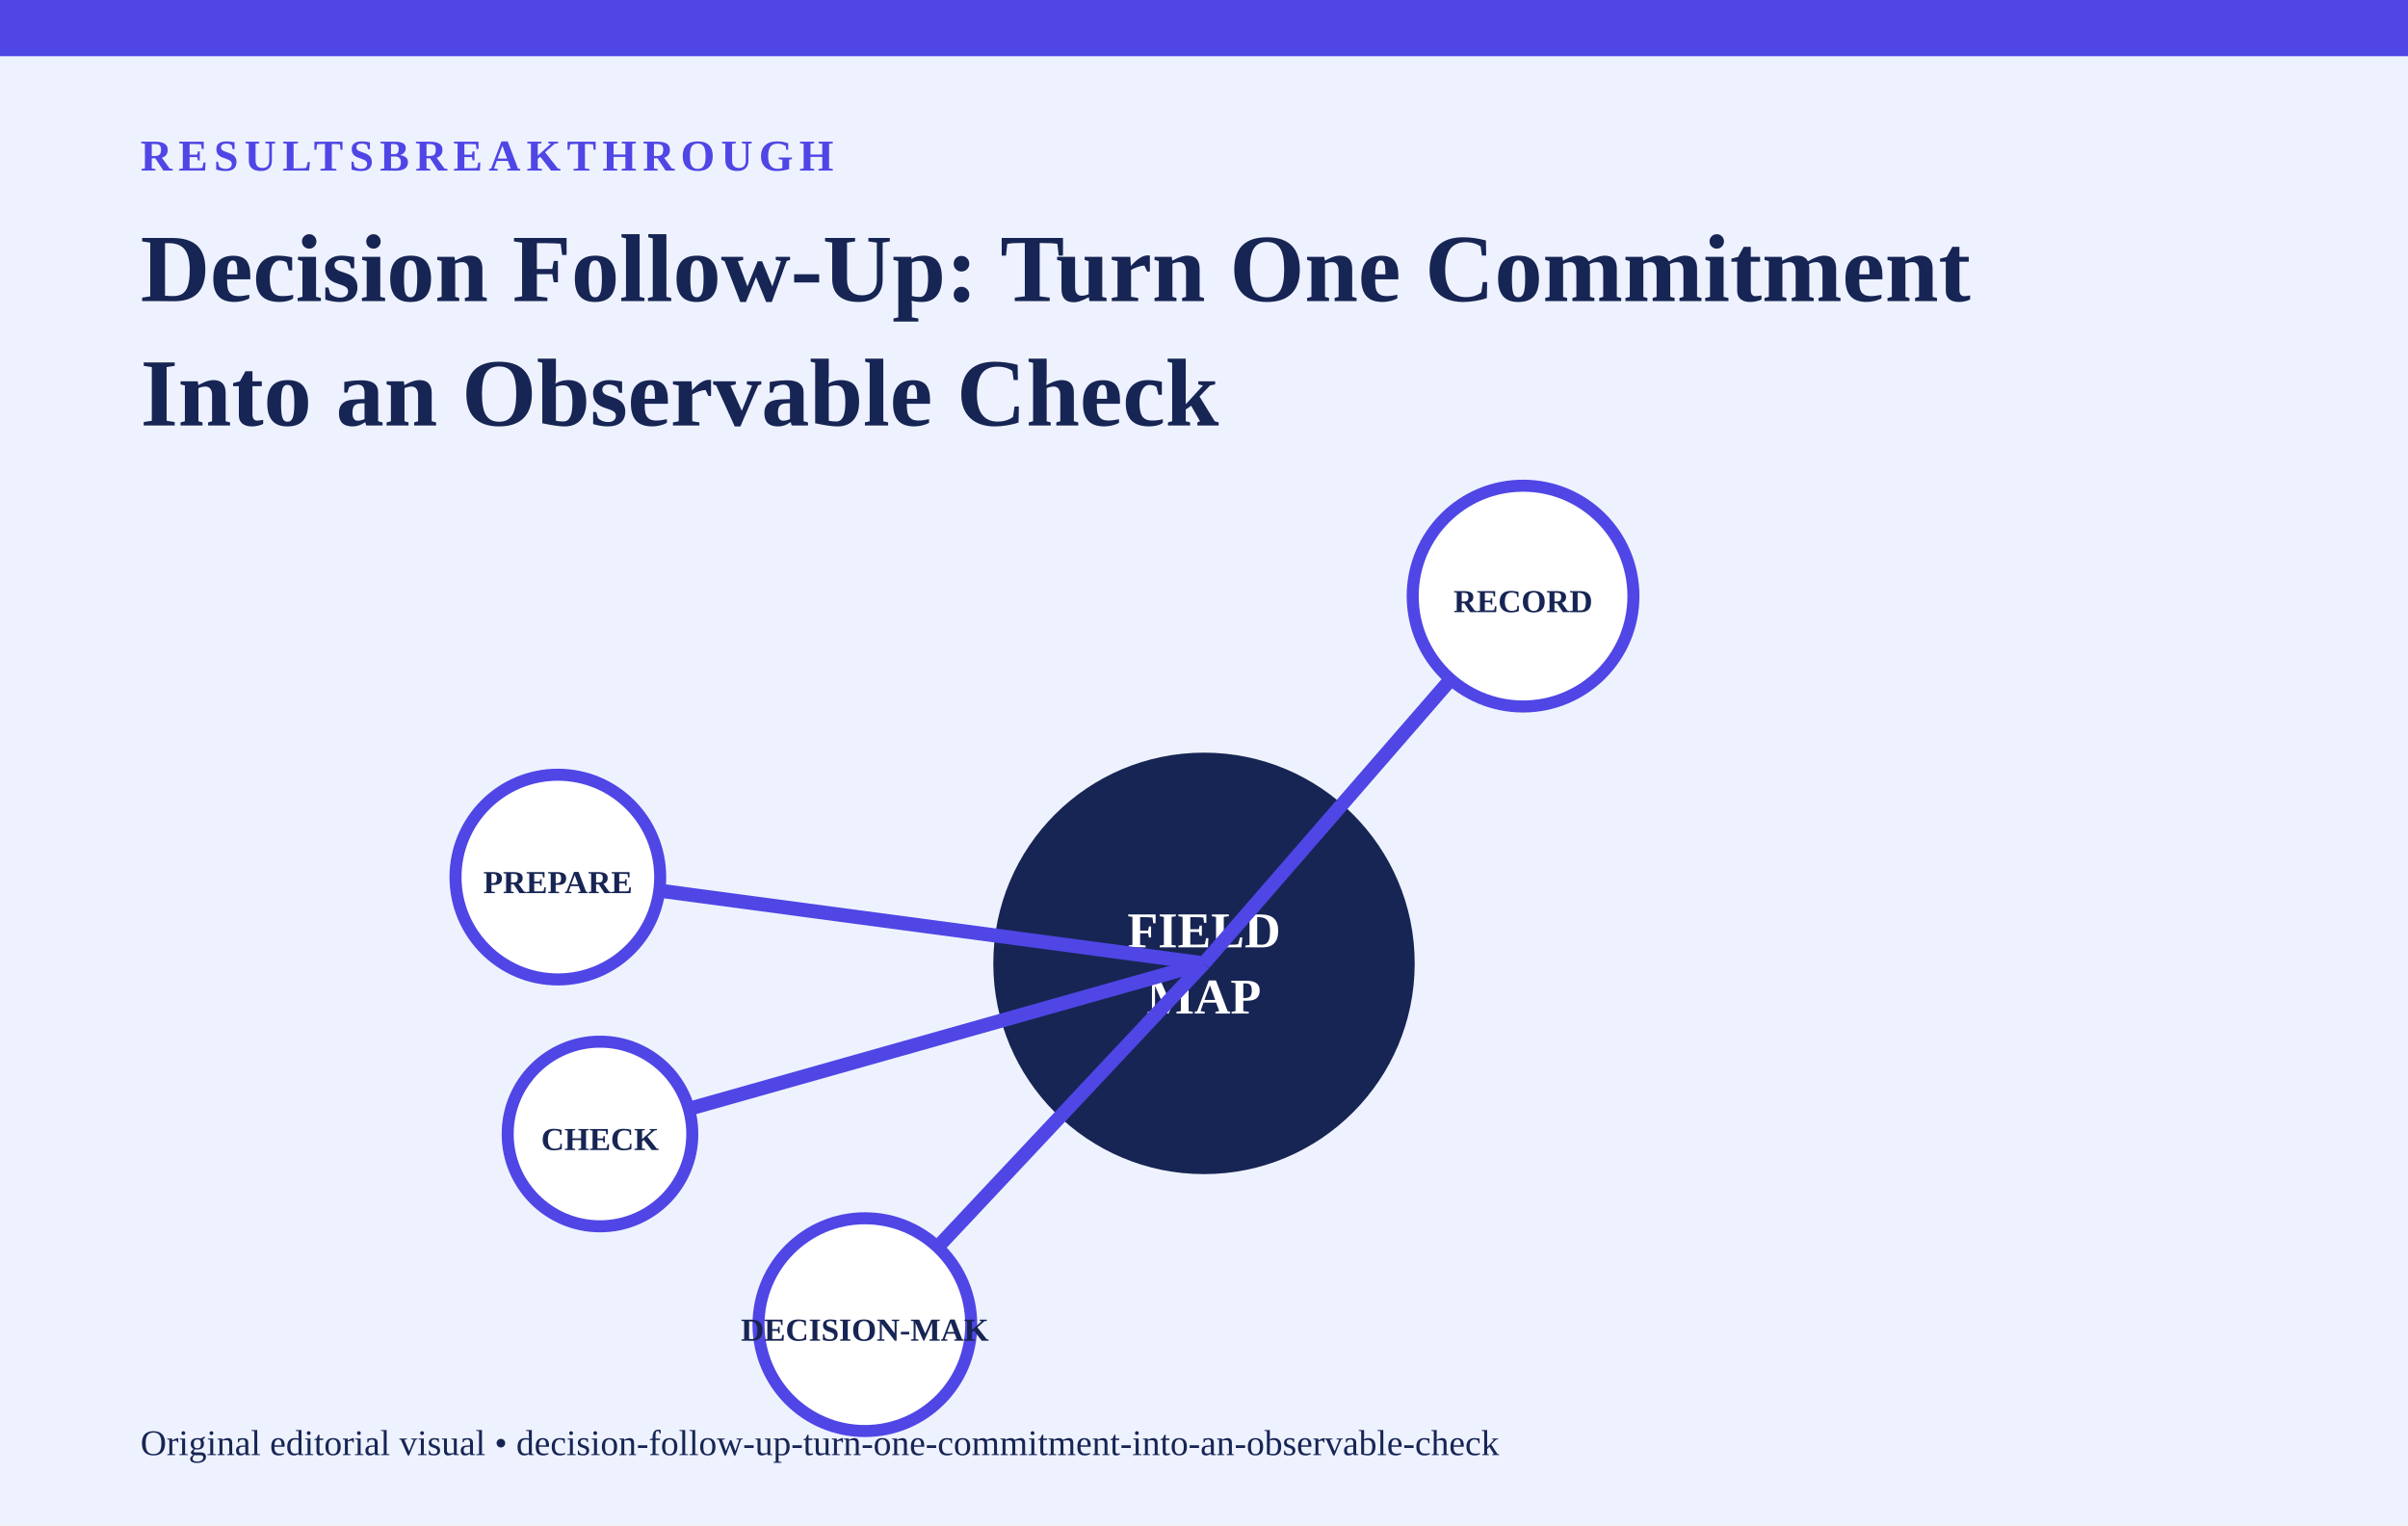
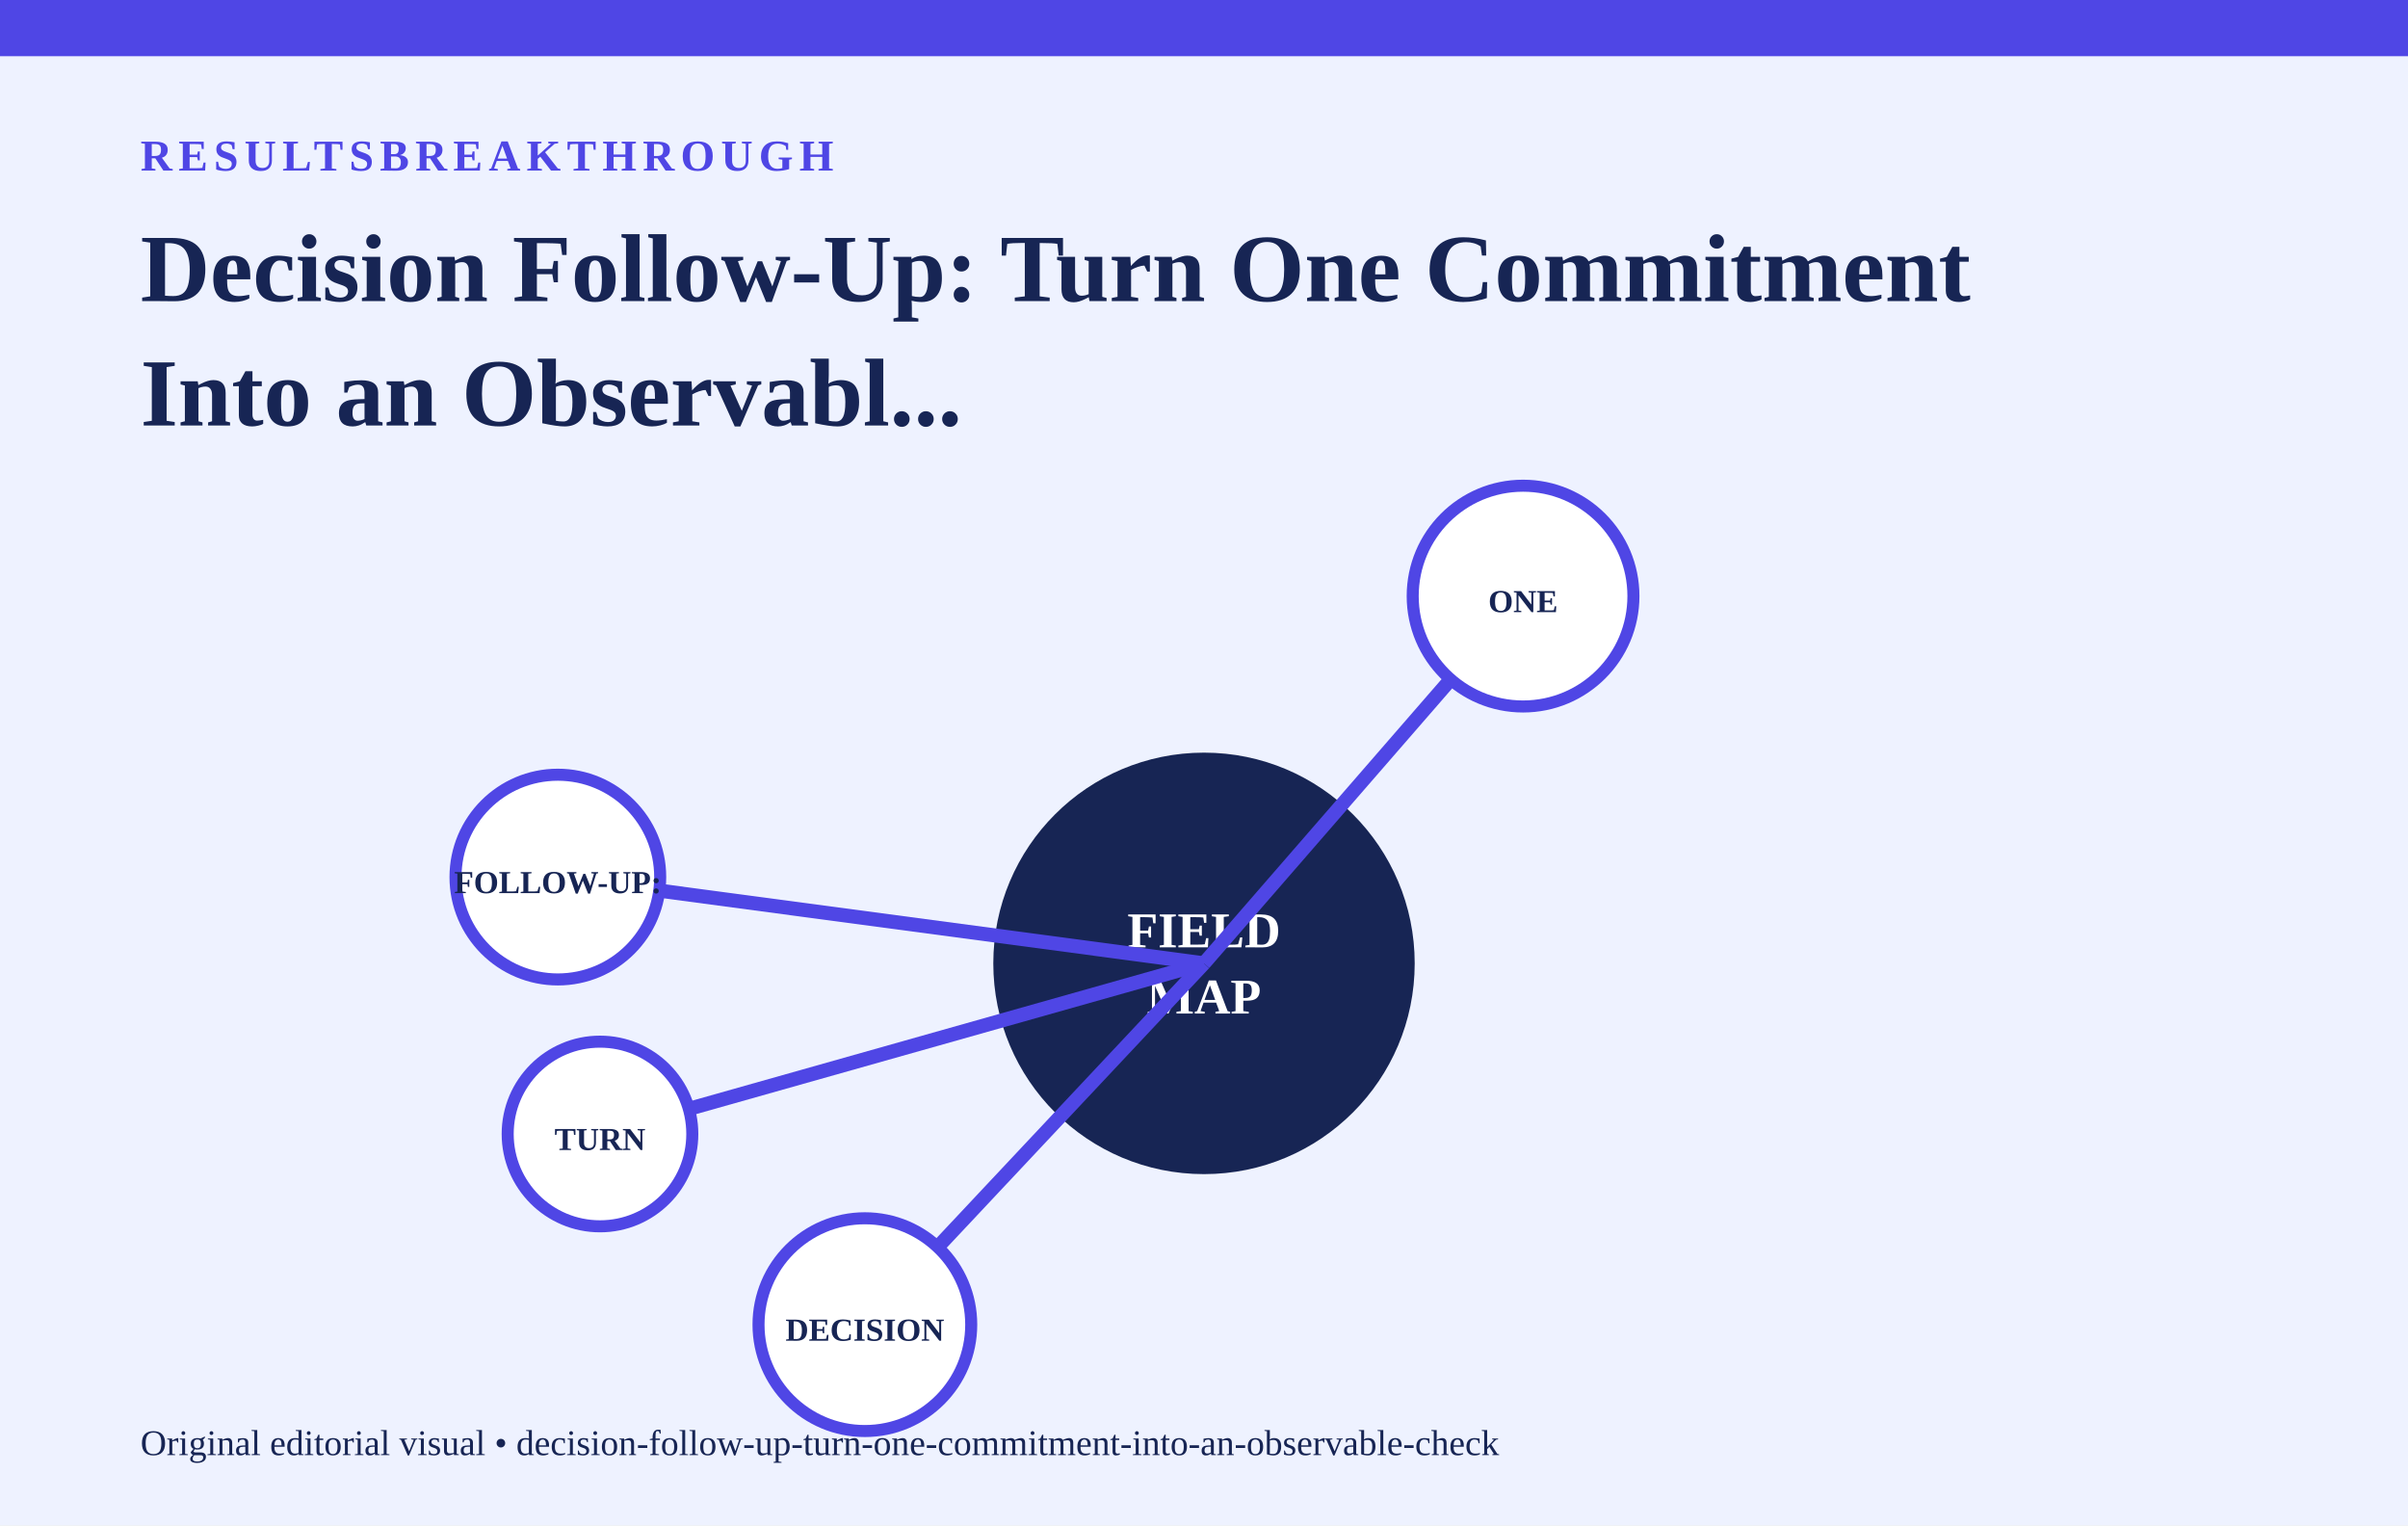
<svg xmlns="http://www.w3.org/2000/svg" width="1200" height="760" viewBox="0 0 1200 760" role="img" aria-labelledby="t d">
  <rect width="1200" height="760" fill="#EEF2FF" />
  <rect width="1200" height="28" fill="#4F46E5" />
  <text x="70" y="85" fill="#4F46E5" font-size="22" font-weight="700" letter-spacing="3">RESULTSBREAKTHROUGH</text>
  <text x="70" y="150" fill="#172554" font-size="48" font-weight="700">Decision Follow-Up: Turn One Commitment</text>
-   <text x="70" y="212" fill="#172554" font-size="48" font-weight="700">Into an Observable Check</text>
+   <text x="70" y="212" fill="#172554" font-size="48" font-weight="700">Into an Observabl...</text>
  <circle cx="600" cy="480" r="105" fill="#172554" />
  <text x="600" y="472" text-anchor="middle" fill="white" font-size="25" font-weight="700">FIELD</text>
  <text x="600" y="505" text-anchor="middle" fill="white" font-size="25" font-weight="700">MAP</text>
  <g>
    <line x1="600" y1="480" x2="431" y2="660" stroke="#4F46E5" stroke-width="7" />
    <circle cx="431" cy="660" r="53" fill="white" stroke="#4F46E5" stroke-width="6" />
-     <text x="431" y="668" text-anchor="middle" fill="#172554" font-size="16" font-weight="700">DECISION-MAK</text>
+     <text x="431" y="668" text-anchor="middle" fill="#172554" font-size="16" font-weight="700">DECISION</text>
  </g>
  <g>
    <line x1="600" y1="480" x2="278" y2="437" stroke="#4F46E5" stroke-width="7" />
    <circle cx="278" cy="437" r="51" fill="white" stroke="#4F46E5" stroke-width="6" />
-     <text x="278" y="445" text-anchor="middle" fill="#172554" font-size="16" font-weight="700">PREPARE</text>
+     <text x="278" y="445" text-anchor="middle" fill="#172554" font-size="16" font-weight="700">FOLLOW-UP:</text>
  </g>
  <g>
    <line x1="600" y1="480" x2="299" y2="565" stroke="#4F46E5" stroke-width="7" />
    <circle cx="299" cy="565" r="46" fill="white" stroke="#4F46E5" stroke-width="6" />
-     <text x="299" y="573" text-anchor="middle" fill="#172554" font-size="16" font-weight="700">CHECK</text>
+     <text x="299" y="573" text-anchor="middle" fill="#172554" font-size="16" font-weight="700">TURN</text>
  </g>
  <g>
    <line x1="600" y1="480" x2="759" y2="297" stroke="#4F46E5" stroke-width="7" />
    <circle cx="759" cy="297" r="55" fill="white" stroke="#4F46E5" stroke-width="6" />
-     <text x="759" y="305" text-anchor="middle" fill="#172554" font-size="16" font-weight="700">RECORD</text>
+     <text x="759" y="305" text-anchor="middle" fill="#172554" font-size="16" font-weight="700">ONE</text>
  </g>
  <text x="70" y="725" fill="#172554" font-size="18">Original editorial visual • decision-follow-up-turn-one-commitment-into-an-observable-check</text>
</svg>
